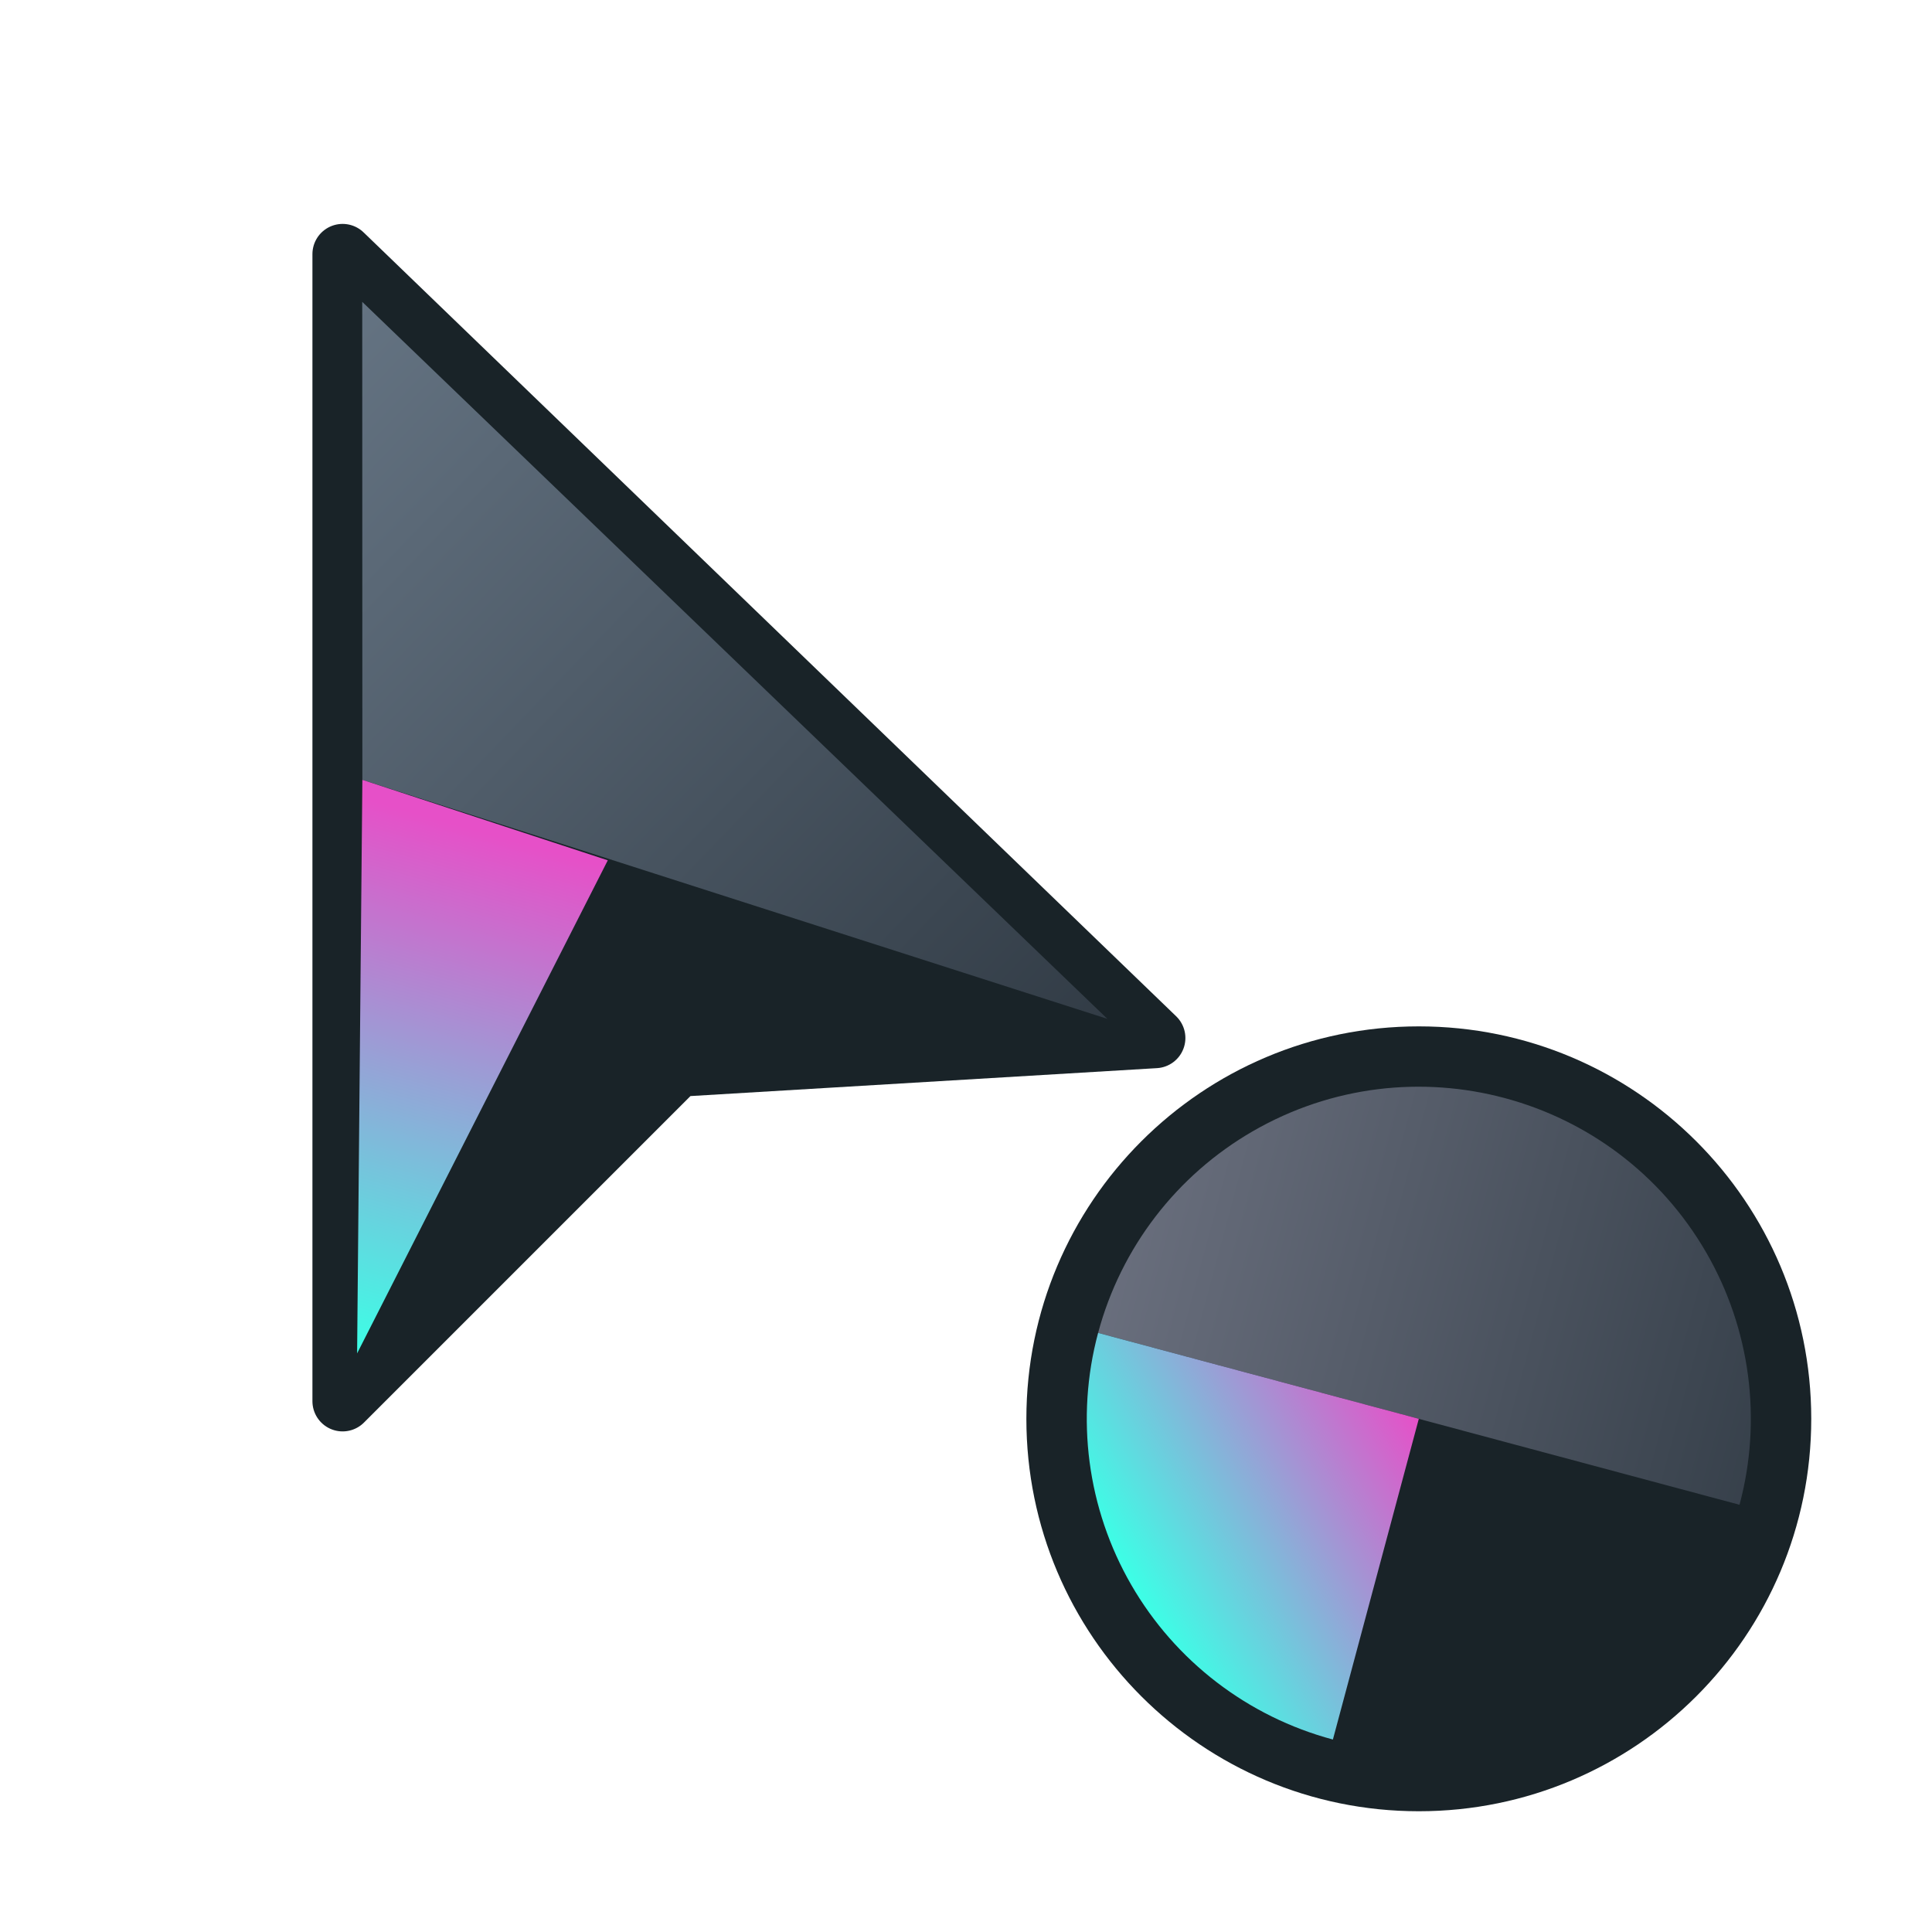
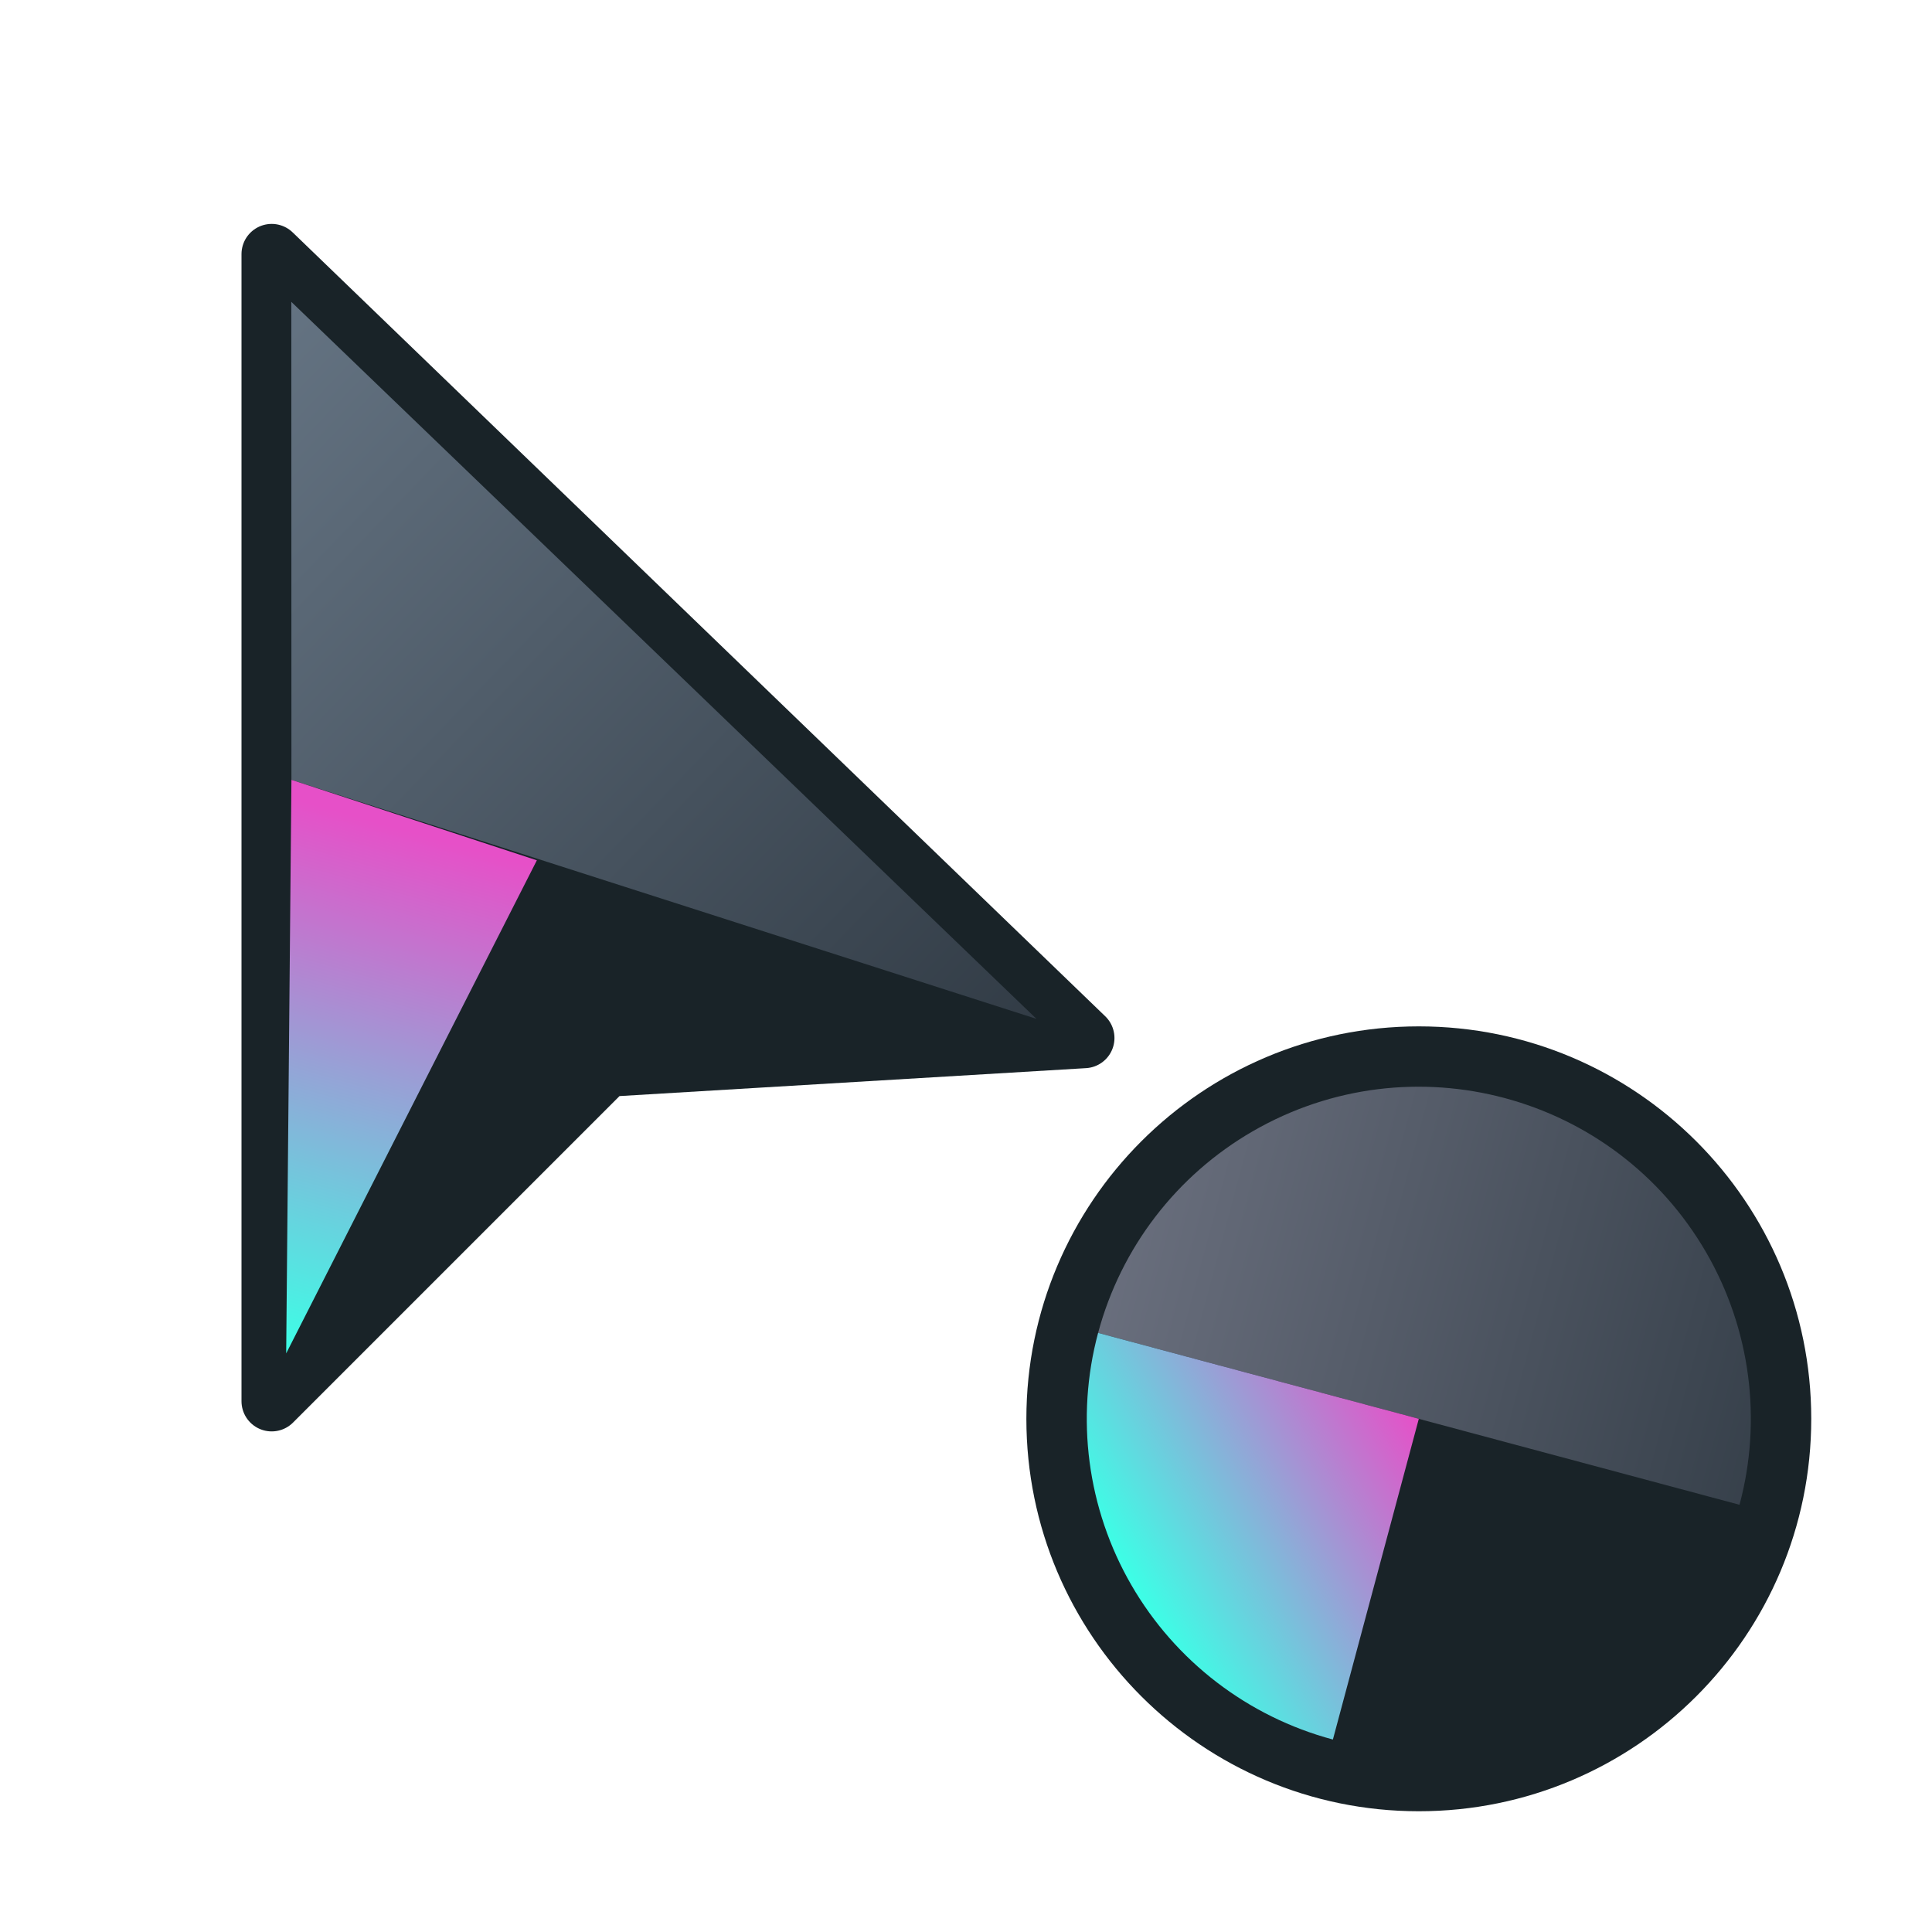
<svg xmlns="http://www.w3.org/2000/svg" xmlns:xlink="http://www.w3.org/1999/xlink" width="32" height="32" version="1.1" viewBox="0 0 32 32" id="svg70">
  <defs id="defs38">
    <filter id="b" x="-.162" y="-.095" width="1.324" height="1.191" color-interpolation-filters="sRGB">
      <feGaussianBlur stdDeviation="0.628" id="feGaussianBlur2" />
    </filter>
    <filter id="h" x="-.12" y="-.12" width="1.24" height="1.24" color-interpolation-filters="sRGB">
      <feGaussianBlur stdDeviation="0.65" id="feGaussianBlur5" />
    </filter>
    <linearGradient id="g" x1="17.871" x2="17.871" y1="7.668" y2="17.893" gradientTransform="matrix(.60764 0 0 .58122 11.1 1033.5)" gradientUnits="userSpaceOnUse">
      <stop stop-color="#FBB114" offset="0" id="stop8" />
      <stop stop-color="#FF9508" offset="1" id="stop10" />
    </linearGradient>
    <linearGradient id="f" x1="23.954" x2="23.954" y1="8.61" y2="19.256" gradientTransform="matrix(.5582 0 0 .6327 11.1 1033.5)" gradientUnits="userSpaceOnUse">
      <stop stop-color="#FF645D" offset="0" id="stop13" />
      <stop stop-color="#FF4332" offset="1" id="stop15" />
    </linearGradient>
    <linearGradient id="e" x1="20.127" x2="20.127" y1="19.205" y2="29.033" gradientTransform="matrix(.65219 0 0 .54152 11.1 1033.5)" gradientUnits="userSpaceOnUse">
      <stop stop-color="#CA70E1" offset="0" id="stop18" />
      <stop stop-color="#B452CB" offset="1" id="stop20" />
    </linearGradient>
    <linearGradient id="d" x1="16.36" x2="16.36" y1="17.893" y2="28.118" gradientTransform="matrix(.60764 0 0 .58122 11.1 1033.5)" gradientUnits="userSpaceOnUse">
      <stop stop-color="#14ADF6" offset="0" id="stop23" />
      <stop stop-color="#1191F4" offset="1" id="stop25" />
    </linearGradient>
    <linearGradient id="c" x1="13.308" x2="13.308" y1="13.619" y2="24.265" gradientTransform="matrix(.5582 0 0 .6327 11.1 1033.5)" gradientUnits="userSpaceOnUse">
      <stop stop-color="#52CF30" offset="0" id="stop28" />
      <stop stop-color="#3BBD1C" offset="1" id="stop30" />
    </linearGradient>
    <linearGradient id="a" x1="11.766" x2="11.766" y1="9.377" y2="19.205" gradientTransform="matrix(.65219 0 0 .54152 11.1 1033.5)" gradientUnits="userSpaceOnUse">
      <stop stop-color="#FFD305" offset="0" id="stop33" />
      <stop stop-color="#FDCF01" offset="1" id="stop35" />
    </linearGradient>
    <linearGradient xlink:href="#linearGradient910" id="linearGradient904" x1="8" y1="5" x2="27" y2="24" gradientUnits="userSpaceOnUse" gradientTransform="matrix(0.4330127,-0.25,0.25,0.4330127,12.57183,20.57177)" />
    <linearGradient id="linearGradient910">
      <stop style="stop-color:#6e7382;stop-opacity:1" offset="0" id="stop906" />
      <stop style="stop-color:#323c46;stop-opacity:1" offset="1" id="stop908" />
    </linearGradient>
    <linearGradient xlink:href="#linearGradient939" id="linearGradient941" x1="-66" y1="1036.362" x2="-55" y2="1036.362" gradientUnits="userSpaceOnUse" gradientTransform="matrix(0.4330127,-0.25,0.25,0.4330127,-211.7748,-439.008)" />
    <linearGradient id="linearGradient939">
      <stop style="stop-color:#3cffe6;stop-opacity:1" offset="0" id="stop935" />
      <stop style="stop-color:#e650c8;stop-opacity:1" offset="1" id="stop937" />
    </linearGradient>
    <linearGradient xlink:href="#linearGradient858" id="linearGradient860" x1="25.72" y1="6.186" x2="38.062" y2="18.062" gradientUnits="userSpaceOnUse" />
    <linearGradient id="linearGradient858">
      <stop style="stop-color:#647382;stop-opacity:1" offset="0" id="stop854" />
      <stop style="stop-color:#323c46;stop-opacity:1" offset="1" id="stop856" />
    </linearGradient>
    <linearGradient xlink:href="#linearGradient939" id="linearGradient852" x1="25.635" y1="23.604" x2="28.062" y2="15.062" gradientUnits="userSpaceOnUse" />
  </defs>
  <circle style="fill:#192328;fill-opacity:1;stroke:none;stroke-width:0.591;stroke-linecap:round;stroke-linejoin:round;paint-order:stroke fill markers" id="path943" cx="23.5" cy="23.5" r="6.5" />
  <circle style="fill:#192328;fill-opacity:1;stroke:none;stroke-width:0.5;stroke-linecap:round;stroke-linejoin:round;paint-order:stroke fill markers" id="path889" cx="8.602" cy="32.102" r="5.5" transform="rotate(-30)" />
  <path id="path895" style="fill:url(#linearGradient904);fill-opacity:1;stroke:none;stroke-width:0.5;stroke-linecap:round;stroke-linejoin:round;paint-order:stroke fill markers" d="m 18.188,22.077 10.624,2.847 A 5.5,5.5 0 0 0 28.263,20.75 5.5,5.5 0 0 0 20.75,18.737 5.5,5.5 0 0 0 18.188,22.077 Z" />
  <path id="path922" style="fill:url(#linearGradient941);fill-opacity:1;stroke:none;stroke-width:0.5;stroke-linecap:round;stroke-linejoin:round;paint-order:stroke fill markers" d="M 23.5,23.5 18.188,22.077 a 5.5,5.5 0 0 0 0.549,4.173 5.5,5.5 0 0 0 3.34,2.562 z" />
-   <g id="g901" transform="translate(-19.72022,-1.186422)">
+   <g id="g901" transform="translate(-20.89502,-1.186422)">
    <path style="fill:#192328;fill-opacity:1;stroke:#192328;stroke-width:1;stroke-linecap:butt;stroke-linejoin:round;stroke-miterlimit:4;stroke-dasharray:none;stroke-opacity:1" d="M 25.395,5.395 V 24.395 l 5.542,-5.542 7.917,-0.474 z" id="path884" />
    <path style="fill:url(#linearGradient860);fill-opacity:1;stroke:none;stroke-width:0.792px;stroke-linecap:butt;stroke-linejoin:miter;stroke-opacity:1" d="M 25.72,6.186 38.062,18.062 25.722,14.103 Z" id="path886" />
    <path style="fill:url(#linearGradient852);fill-opacity:1;stroke:none;stroke-width:0.792px;stroke-linecap:butt;stroke-linejoin:miter;stroke-opacity:1" d="m 25.722,14.103 -0.087,9.5 4.152,-8.167 z" id="path888" />
  </g>
</svg>
